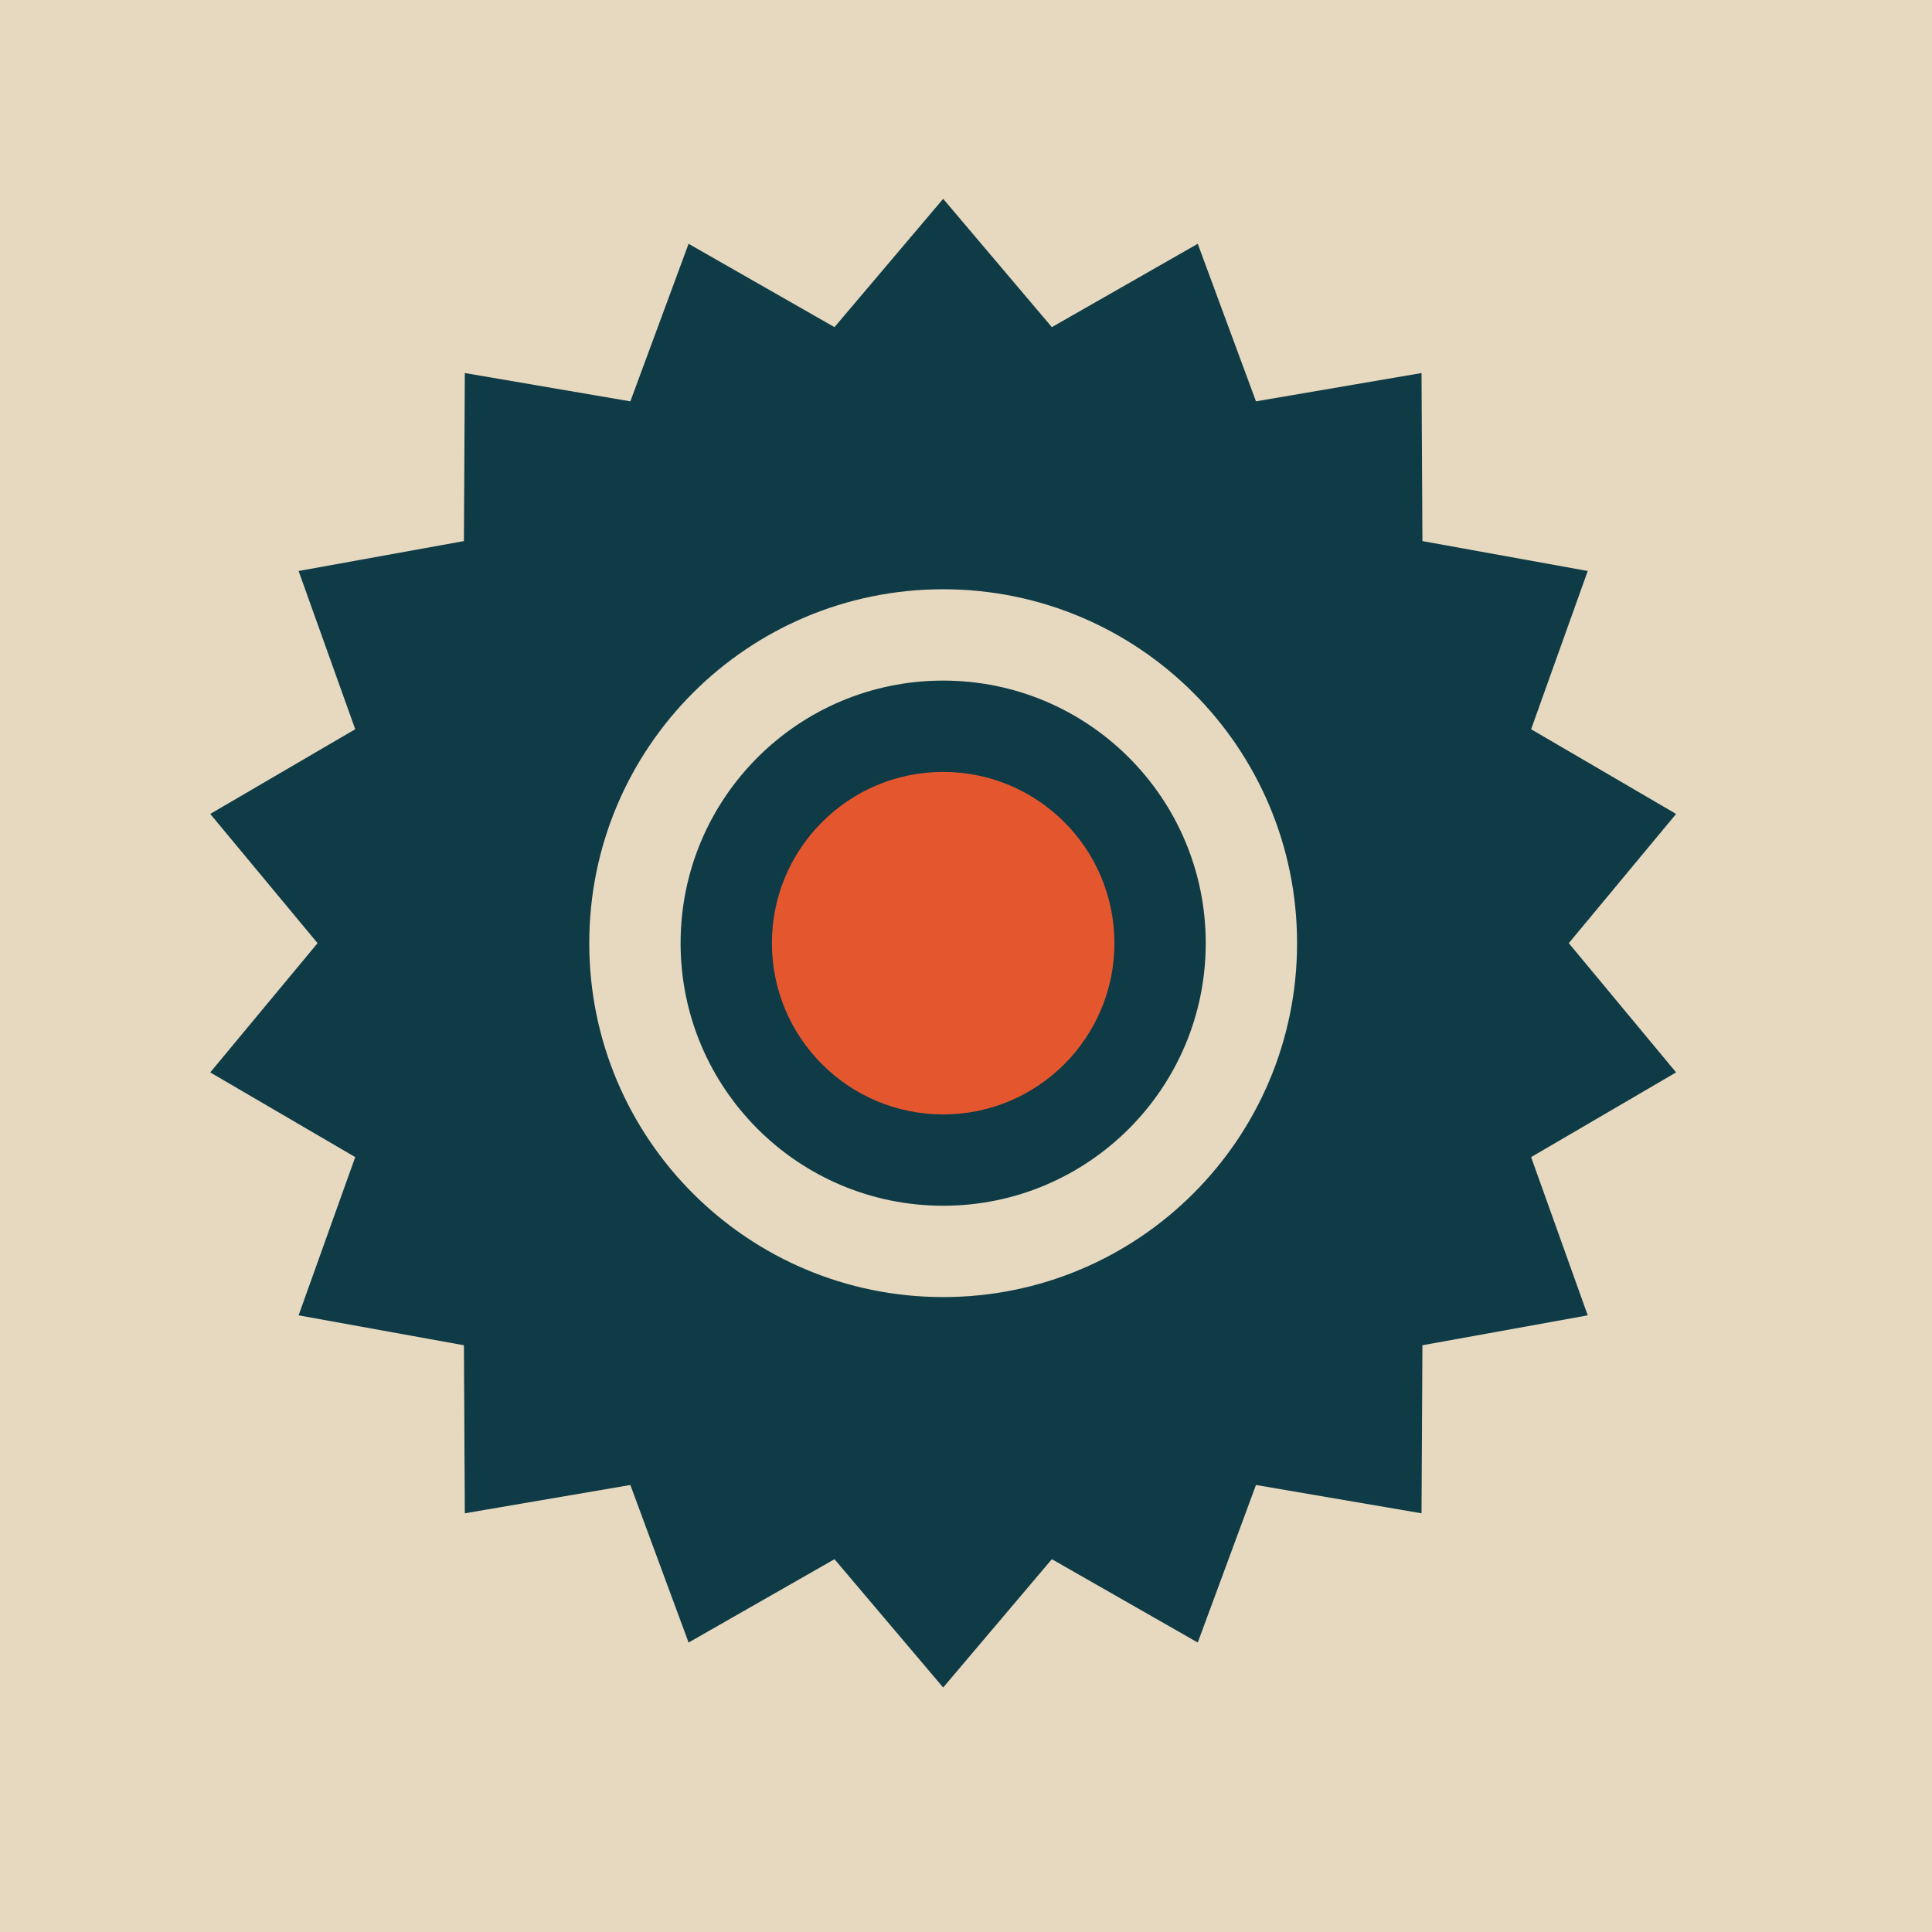
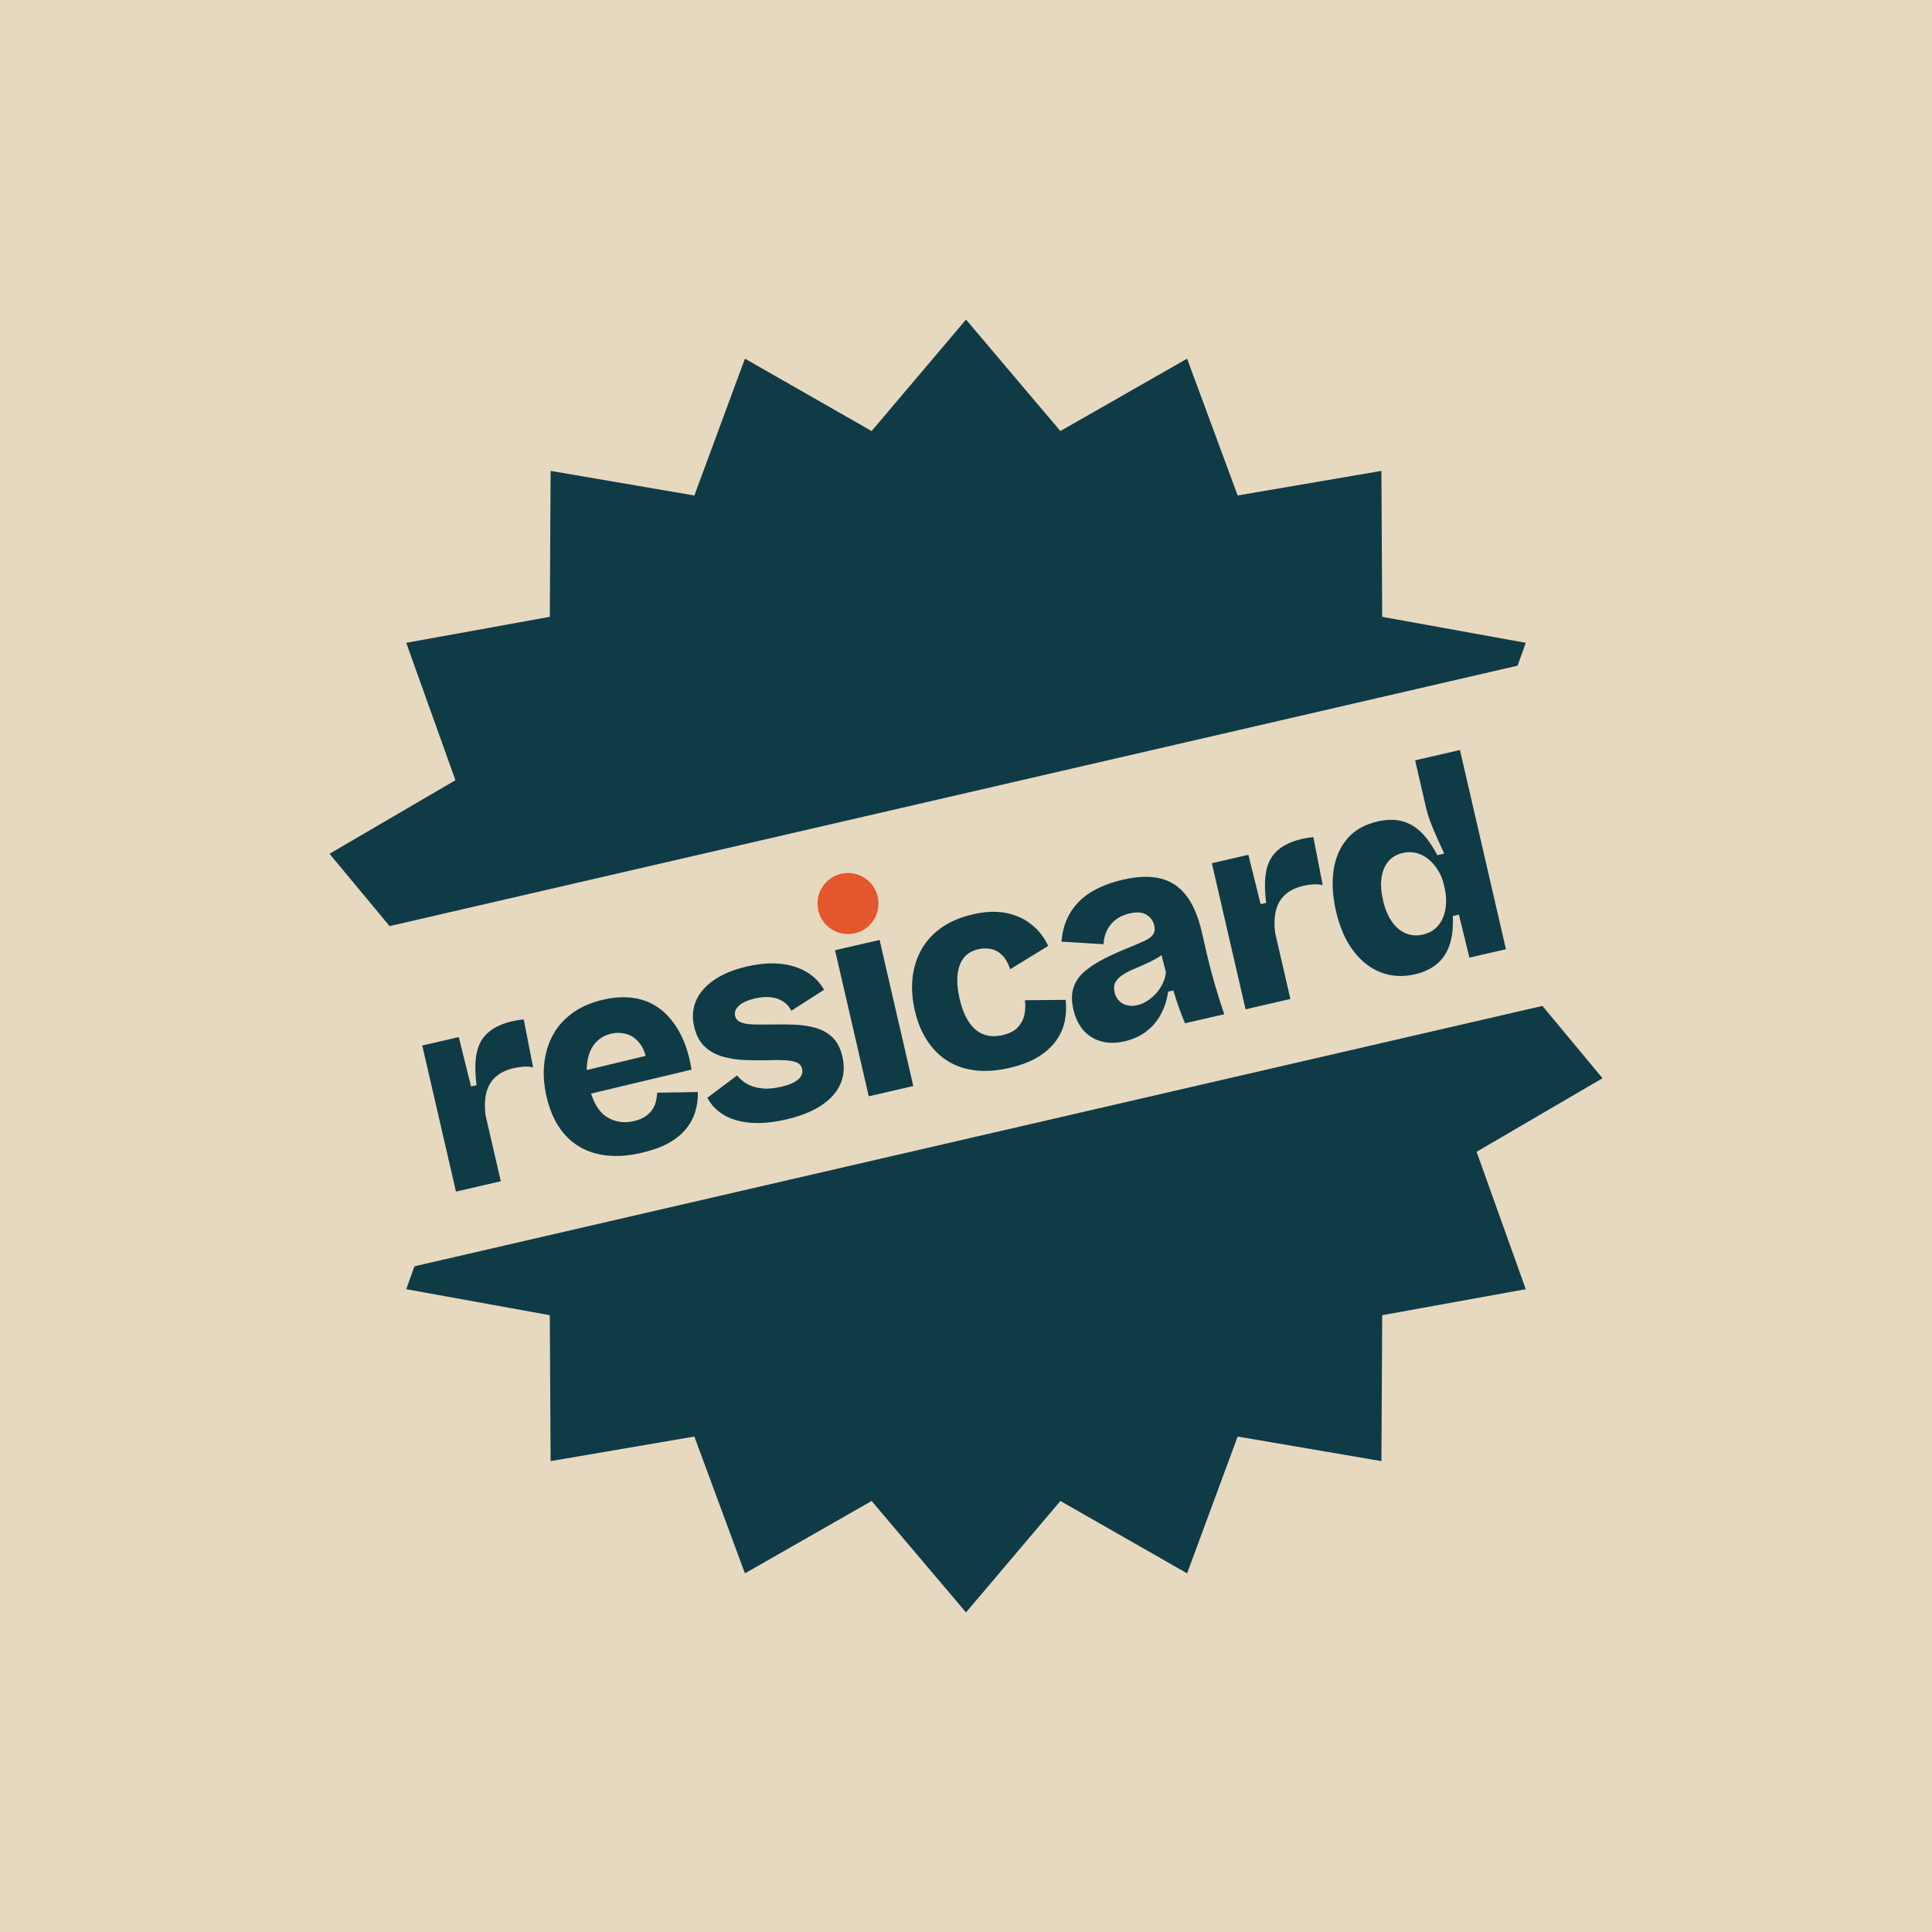
<svg xmlns="http://www.w3.org/2000/svg" width="512" height="512" viewBox="0 0 512 512" role="img" aria-label="Resicard">
  <rect width="512" height="512" fill="#E6D9BF" />
-   <g transform="translate(56.32 56.32) scale(6.050909)">
-     <path fill-rule="evenodd" clip-rule="evenodd" d="M32.00 -0.60L36.76 5.02L43.15 1.37L45.70 8.27L52.95 7.03L52.99 14.39L60.23 15.70L57.75 22.63L64.10 26.34L59.40 32.00L64.10 37.66L57.75 41.37L60.23 48.30L52.99 49.61L52.95 56.97L45.70 55.73L43.15 62.63L36.76 58.98L32.00 64.60L27.24 58.98L20.85 62.63L18.30 55.73L11.05 56.97L11.01 49.61L3.77 48.30L6.25 41.37L-0.10 37.66L4.60 32.00L-0.10 26.34L6.25 22.63L3.77 15.70L11.01 14.39L11.05 7.03L18.30 8.27L20.85 1.37L27.24 5.02L32.00 -0.60ZM16.50 32a15.5 15.5 0 1 0 31.00 0a15.5 15.5 0 1 0 -31.00 0ZM20.50 32a11.5 11.5 0 1 0 23.00 0a11.5 11.5 0 1 0 -23.00 0Z" fill="#0F3B47" />
-     <circle cx="32" cy="32" r="7.5" fill="#E4572E" />
+   <g transform="translate(87.85 87.85) scale(5.254737)">
+     <defs>
+       <mask id="tileband" maskUnits="userSpaceOnUse" x="-6" y="-6" width="76" height="76">
+         <rect x="-6" y="-6" width="76" height="76" fill="#fff" />
+         <g transform="rotate(-13 32 32)">
+           <rect x="-1" y="23.5" width="66" height="17" rx="2.5" fill="#000" />
+         </g>
+       </mask>
+     </defs>
+     <g mask="url(#tileband)">
+       <path d="M32.00 -0.60L36.76 5.02L43.15 1.37L45.70 8.27L52.95 7.03L52.99 14.39L60.23 15.70L57.75 22.63L64.10 26.34L59.40 32.00L64.10 37.66L57.75 41.37L60.23 48.30L52.99 49.61L52.95 56.97L45.70 55.73L43.15 62.63L36.76 58.98L32.00 64.60L27.24 58.98L20.85 62.63L18.30 55.73L11.05 56.97L11.01 49.61L3.77 48.30L6.25 41.37L-0.10 37.66L4.60 32.00L-0.10 26.34L6.25 22.63L3.77 15.70L11.01 14.39L11.05 7.03L18.30 8.27L20.85 1.37L27.24 5.02L32.00 -0.60Z" fill="#0F3B47" />
+     </g>
+     <g transform="rotate(-13 32 32)">
+       <g transform="translate(3.49 37.30) scale(0.1432)">
+         <path d="M6.2 0.0V-24.5V-52.8H19.4L19.7 -34.9H21.7Q22.4 -41.9 24.35 -46.05Q26.3 -50.2 29.95 -52.1Q33.6 -54.0 39.0 -54.0Q39.8 -54.0 40.8 -53.95Q41.8 -53.9 43.1 -53.7L42.5 -36.5Q40.9 -37.3 39.05 -37.55Q37.2 -37.8 35.8 -37.8Q31.9 -37.8 29.05 -36.3Q26.2 -34.8 24.55 -31.7Q22.9 -28.6 22.4 -23.9V0.0Z M72.9 1.4Q66.3 1.4 61.1 -0.35Q55.9 -2.1 52.25 -5.5Q48.6 -8.9 46.7 -13.9Q44.8 -18.9 44.8 -25.4Q44.8 -31.7 46.65 -37.0Q48.5 -42.3 51.95 -46.15Q55.4 -50.0 60.45 -52.1Q65.5 -54.2 71.8 -54.2Q78.2 -54.2 83.05 -52.15Q87.9 -50.1 91.05 -46.1Q94.2 -42.1 95.7 -36.35Q97.2 -30.6 96.7 -23.2L55.4 -22.9V-31.3L87.5 -31.6L81.8 -27.7Q82.5 -32.7 81.2 -35.85Q79.9 -39.0 77.4 -40.45Q74.9 -41.9 72.0 -41.9Q68.5 -41.9 65.85 -40.0Q63.2 -38.1 61.7 -34.5Q60.2 -30.9 60.2 -25.7Q60.2 -17.5 63.75 -13.8Q67.3 -10.1 72.8 -10.1Q75.5 -10.1 77.3 -10.85Q79.1 -11.6 80.25 -12.75Q81.4 -13.9 82.05 -15.3Q82.7 -16.7 83.1 -18.0L97.1 -15.0Q96.3 -11.3 94.55 -8.3Q92.8 -5.3 89.85 -3.1Q86.9 -0.9 82.75 0.25Q78.6 1.4 72.9 1.4Z M125.1 1.4Q119.8 1.4 115.5 0.45Q111.2 -0.5 108 -2.3Q104.8 -4.1 102.75 -6.65Q100.7 -9.2 99.9 -12.3L111.9 -17.6Q112.6 -15.9 114.35 -14.15Q116.1 -12.4 119.05 -11.3Q122 -10.2 126.2 -10.2Q130.2 -10.2 132.45 -11.35Q134.7 -12.5 134.7 -14.7Q134.7 -16.3 133.45 -17.25Q132.2 -18.2 129.7 -18.95Q127.2 -19.7 123.5 -20.4Q119.7 -21.2 115.8 -22.25Q111.9 -23.3 108.5 -25.15Q105.1 -27.0 103.05 -30.05Q101 -33.1 101 -37.8Q101 -42.7 103.6 -46.35Q106.2 -50.0 111.35 -52.1Q116.5 -54.2 123.9 -54.2Q130.5 -54.2 135.5 -52.5Q140.5 -50.8 143.85 -47.65Q147.2 -44.5 148.5 -40.1L135.6 -35.5Q135.1 -37.7 133.55 -39.3Q132.0 -40.9 129.65 -41.75Q127.3 -42.6 124.1 -42.6Q120.2 -42.6 118.05 -41.4Q115.9 -40.2 115.9 -38.2Q115.9 -36.6 117.35 -35.55Q118.8 -34.5 121.5 -33.8Q124.2 -33.1 127.9 -32.3Q131.8 -31.5 135.65 -30.45Q139.5 -29.4 142.65 -27.65Q145.8 -25.9 147.65 -23.05Q149.5 -20.2 149.5 -15.7Q149.5 -10.4 146.7 -6.55Q143.9 -2.7 138.45 -0.65Q133.0 1.4 125.1 1.4Z M155.4 0.0V-52.8H171.5V0.0Z M205.9 1.4Q199.1 1.4 193.9 -0.5Q188.7 -2.4 185.2 -5.95Q181.7 -9.5 179.85 -14.5Q178.0 -19.5 178.0 -25.7Q178.0 -32.1 179.85 -37.3Q181.7 -42.5 185.2 -46.3Q188.7 -50.1 193.8 -52.15Q198.9 -54.2 205.5 -54.2Q212.1 -54.2 216.9 -52.1Q221.7 -50.0 224.75 -46.2Q227.8 -42.4 228.9 -37.4L214.0 -32.4Q213.7 -35.7 212.4 -37.8Q211.1 -39.9 209.05 -40.85Q207.0 -41.8 204.6 -41.8Q202.1 -41.8 200.2 -40.8Q198.3 -39.8 197.0 -37.8Q195.7 -35.8 195.0 -32.95Q194.3 -30.1 194.3 -26.4Q194.3 -21.1 195.65 -17.55Q197.0 -14.0 199.65 -12.2Q202.3 -10.4 206.1 -10.4Q210.0 -10.4 212.2 -12.0Q214.4 -13.6 215.4 -15.95Q216.4 -18.3 216.6 -20.6L230.6 -17.5Q230.2 -13.8 228.65 -10.35Q227.1 -6.9 224.1 -4.25Q221.1 -1.6 216.65 -0.1Q212.2 1.4 205.9 1.4Z M247.5 1.4Q243.1 1.4 239.7 -0.35Q236.3 -2.1 234.4 -5.45Q232.5 -8.8 232.5 -13.6Q232.5 -18.1 234.25 -21.05Q236.0 -24.0 239.35 -25.75Q242.7 -27.5 247.4 -28.65Q252.1 -29.8 258.1 -30.7Q261.0 -31.2 262.95 -31.65Q264.9 -32.1 265.9 -33.1Q266.9 -34.1 266.9 -36.0Q266.9 -38.5 265.1 -40.3Q263.3 -42.1 259.3 -42.1Q256.5 -42.1 254.25 -41.1Q252.0 -40.1 250.4 -38.2Q248.8 -36.3 248.0 -33.6L233.8 -37.8Q235.1 -42.0 237.45 -45.1Q239.8 -48.2 243.1 -50.25Q246.4 -52.3 250.65 -53.25Q254.9 -54.2 259.7 -54.2Q267.7 -54.2 272.75 -51.65Q277.8 -49.1 280.25 -43.75Q282.7 -38.4 282.7 -30.0V-21.9Q282.7 -18.3 282.85 -14.65Q283.0 -11.0 283.25 -7.35Q283.5 -3.7 283.9 0.0H269.7Q269.3 -2.3 268.9 -5.55Q268.5 -8.8 268.3 -12.2H266.4Q265.0 -8.4 262.35 -5.25Q259.7 -2.1 255.95 -0.35Q252.2 1.4 247.5 1.4ZM254.8 -10.0Q256.6 -10.0 258.45 -10.65Q260.3 -11.3 262.0 -12.45Q263.7 -13.6 265.1 -15.3Q266.5 -17.0 267.2 -19.0L267.0 -26.9L269.2 -26.4Q267.3 -25.2 265.0 -24.5Q262.7 -23.8 260.35 -23.4Q258.0 -23.0 255.75 -22.55Q253.5 -22.1 251.75 -21.4Q250.0 -20.7 249.0 -19.5Q248.0 -18.3 248.0 -16.2Q248.0 -13.4 249.9 -11.7Q251.8 -10.0 254.8 -10.0Z M291.6 0.0V-24.5V-52.8H304.8L305.1 -34.9H307.1Q307.8 -41.9 309.75 -46.05Q311.7 -50.2 315.35 -52.1Q319.0 -54.0 324.4 -54.0Q325.2 -54.0 326.2 -53.95Q327.2 -53.9 328.5 -53.7L327.9 -36.5Q326.3 -37.3 324.45 -37.55Q322.6 -37.8 321.2 -37.8Q317.3 -37.8 314.45 -36.3Q311.6 -34.8 309.95 -31.7Q308.3 -28.6 307.8 -23.9V0.0Z M352.5 1.4Q345.9 1.4 340.95 -1.95Q336.0 -5.3 333.2 -11.55Q330.4 -17.8 330.4 -26.5Q330.4 -34.5 332.8 -40.7Q335.2 -46.9 339.95 -50.45Q344.7 -54.0 351.7 -54.0Q356.7 -54.0 360.15 -52.2Q363.6 -50.4 365.9 -46.8Q368.2 -43.2 369.6 -37.7H372.1Q371.4 -41.1 370.8 -44.15Q370.2 -47.2 369.85 -49.85Q369.5 -52.5 369.5 -54.5V-72.0H385.7V-25.8V0.0H372.5L372.3 -15.6H370.1Q369.0 -9.6 366.65 -5.85Q364.3 -2.1 360.75 -0.35Q357.2 1.4 352.5 1.4ZM358.3 -11.6Q361.4 -11.6 363.55 -12.95Q365.7 -14.3 367.0 -16.4Q368.3 -18.5 368.9 -20.9Q369.5 -23.3 369.5 -25.4V-27.5Q369.5 -29.4 369.0 -31.3Q368.5 -33.2 367.55 -35.0Q366.6 -36.8 365.2 -38.2Q363.8 -39.6 361.95 -40.4Q360.1 -41.2 357.9 -41.2Q354.6 -41.2 352.25 -39.4Q349.9 -37.6 348.65 -34.3Q347.4 -31.0 347.4 -26.5Q347.4 -22.0 348.7 -18.65Q350.0 -15.3 352.5 -13.45Q355.0 -11.6 358.3 -11.6Z" fill="#0F3B47" />
+         <circle cx="163.55" cy="-67.80" r="10.75" fill="#E4572E" />
+       </g>
+     </g>
  </g>
</svg>
